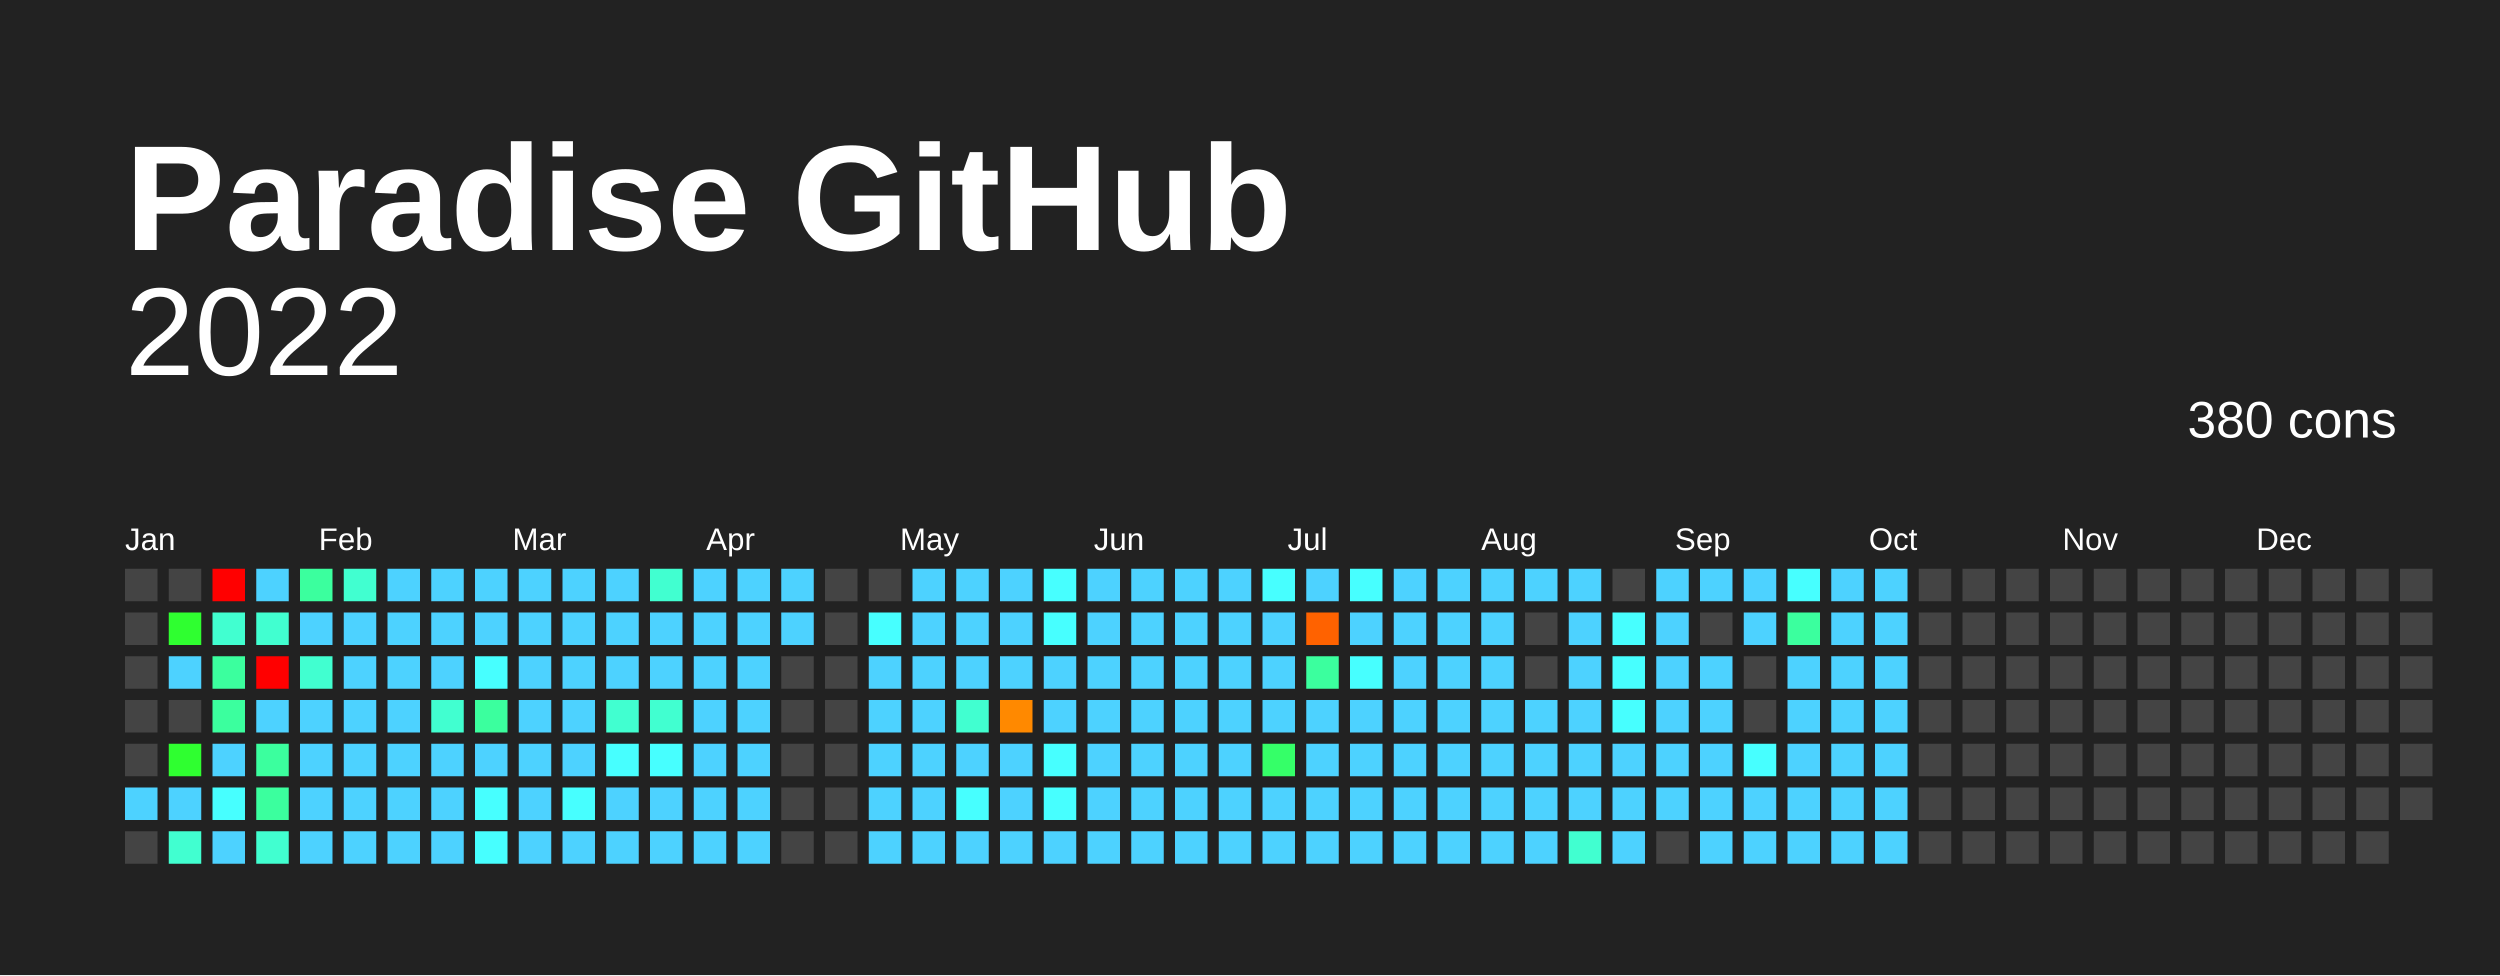
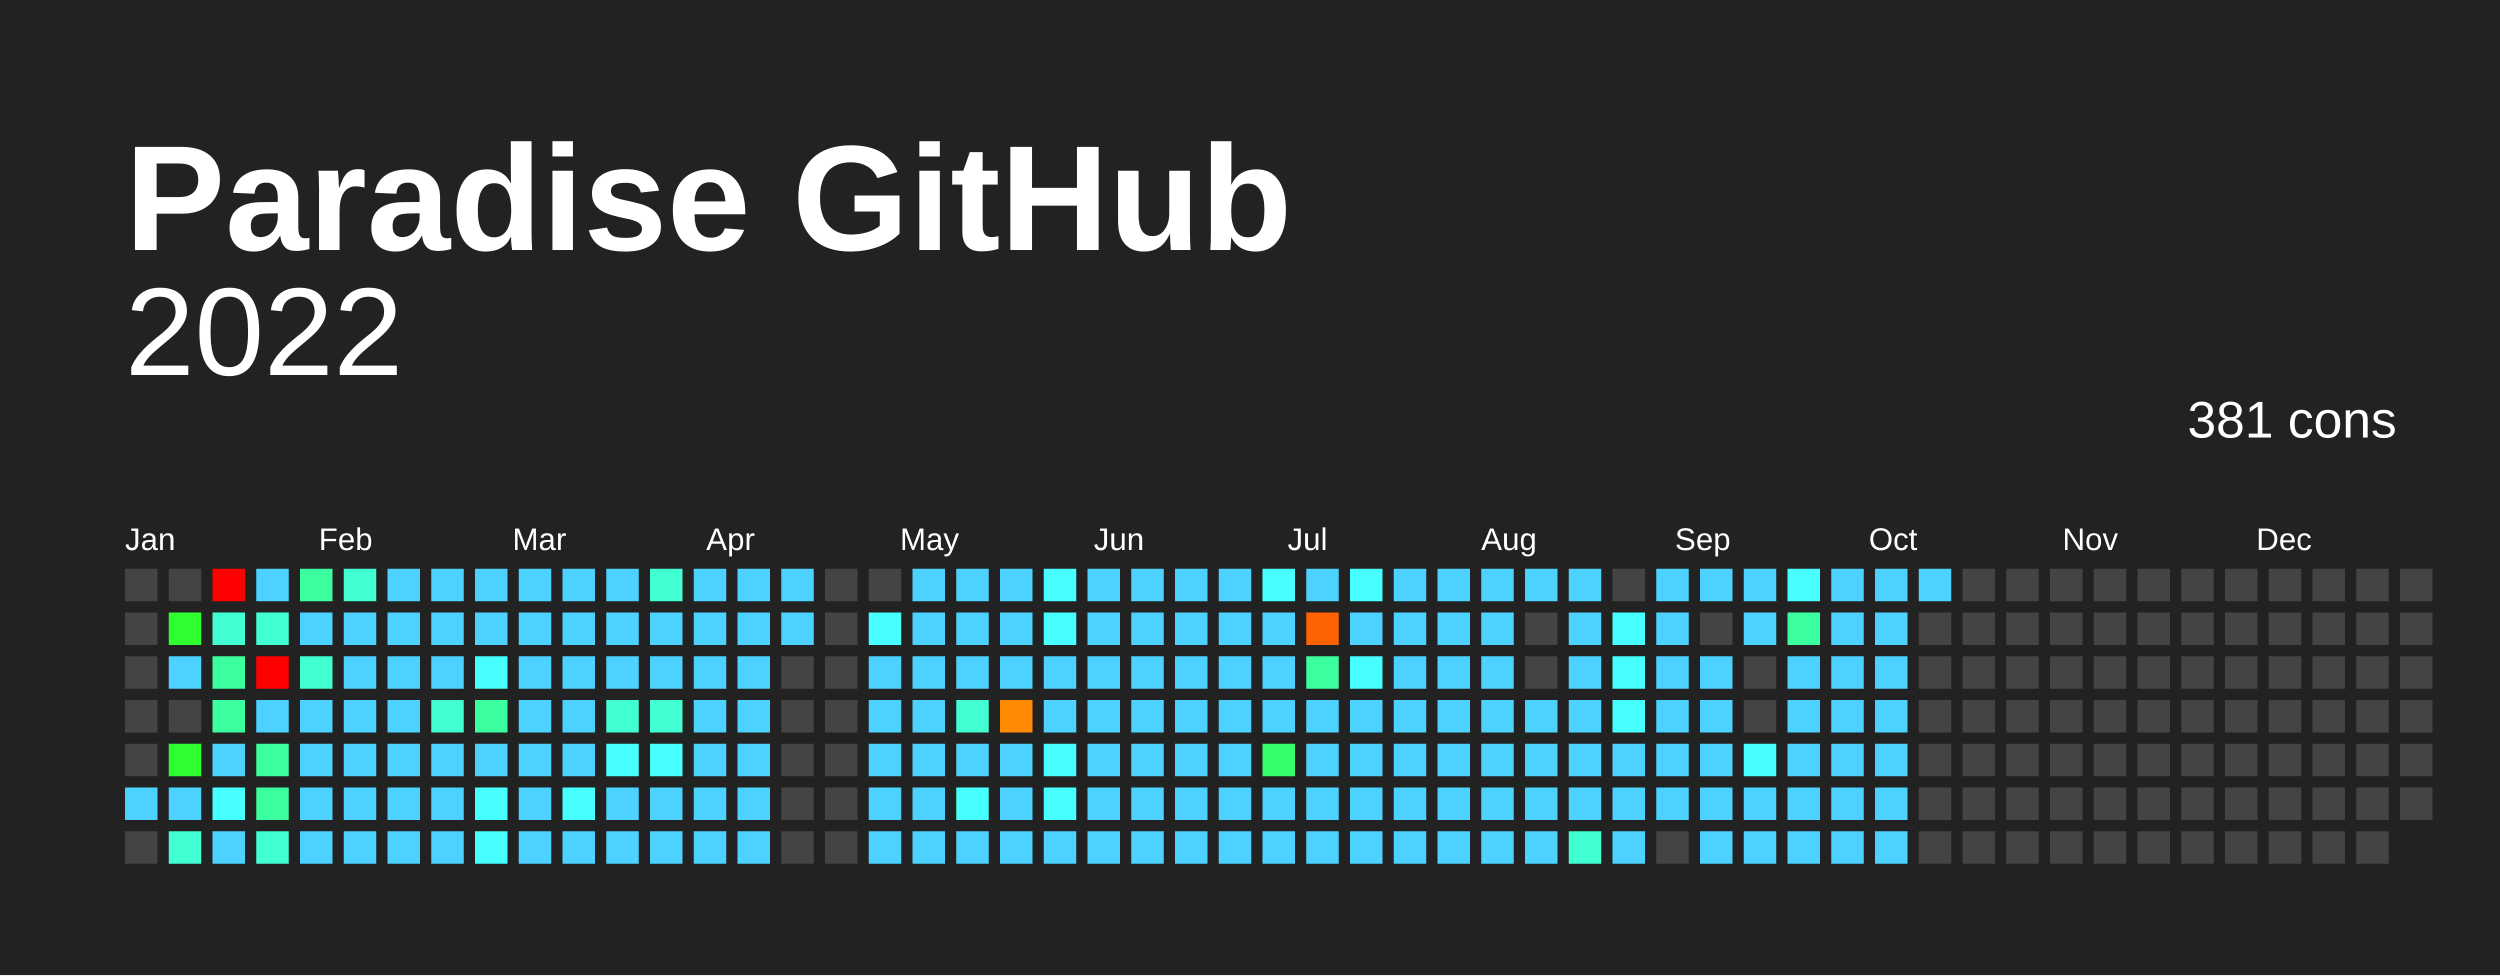
<svg xmlns="http://www.w3.org/2000/svg" baseProfile="full" height="78mm" version="1.1" viewBox="0,0,200,78" width="200mm">
  <defs />
  <rect fill="#222222" height="78" width="200" x="0" y="0" />
  <text fill="#FFFFFF" style="font-size:12px; font-family:Arial; font-weight:bold;" x="10" y="20">Paradise GitHub</text>
  <text alignment-baseline="hanging" fill="#FFFFFF" style="font-size:10.0px; font-family:Arial;" x="10" y="30">2022</text>
-   <text alignment-baseline="hanging" fill="#FFFFFF" style="font-size:4.125px; font-family:Arial;" x="175" y="35">380 cons</text>
+   <text alignment-baseline="hanging" fill="#FFFFFF" style="font-size:4.125px; font-family:Arial;" x="175" y="35">381 cons</text>
  <text fill="#FFFFFF" style="font-size:2.5px; font-family:Arial" x="10.0" y="44">Jan</text>
  <text fill="#FFFFFF" style="font-size:2.5px; font-family:Arial" x="25.5" y="44">Feb</text>
  <text fill="#FFFFFF" style="font-size:2.5px; font-family:Arial" x="41.0" y="44">Mar</text>
  <text fill="#FFFFFF" style="font-size:2.5px; font-family:Arial" x="56.5" y="44">Apr</text>
  <text fill="#FFFFFF" style="font-size:2.5px; font-family:Arial" x="72.0" y="44">May</text>
  <text fill="#FFFFFF" style="font-size:2.5px; font-family:Arial" x="87.5" y="44">Jun</text>
  <text fill="#FFFFFF" style="font-size:2.5px; font-family:Arial" x="103.0" y="44">Jul</text>
  <text fill="#FFFFFF" style="font-size:2.5px; font-family:Arial" x="118.5" y="44">Aug</text>
  <text fill="#FFFFFF" style="font-size:2.5px; font-family:Arial" x="134.0" y="44">Sep</text>
  <text fill="#FFFFFF" style="font-size:2.5px; font-family:Arial" x="149.5" y="44">Oct</text>
  <text fill="#FFFFFF" style="font-size:2.5px; font-family:Arial" x="165.0" y="44">Nov</text>
  <text fill="#FFFFFF" style="font-size:2.5px; font-family:Arial" x="180.5" y="44">Dec</text>
  <rect fill="#444444" height="2.6" width="2.6" x="10.0" y="45.5" />
  <rect fill="#444444" height="2.6" width="2.6" x="10.0" y="49.0" />
  <rect fill="#444444" height="2.6" width="2.6" x="10.0" y="52.5" />
  <rect fill="#444444" height="2.6" width="2.6" x="10.0" y="56.0" />
  <rect fill="#444444" height="2.6" width="2.6" x="10.0" y="59.5" />
  <rect fill="#4dd2ff" height="2.6" width="2.6" x="10.0" y="63.0" />
  <rect fill="#444444" height="2.6" width="2.6" x="10.0" y="66.5" />
  <rect fill="#444444" height="2.6" width="2.6" x="13.5" y="45.5" />
  <rect fill="#2fff30" height="2.6" width="2.6" x="13.5" y="49.0" />
  <rect fill="#4dd2ff" height="2.6" width="2.6" x="13.5" y="52.5" />
  <rect fill="#444444" height="2.6" width="2.6" x="13.5" y="56.0" />
  <rect fill="#2fff30" height="2.6" width="2.6" x="13.5" y="59.5" />
  <rect fill="#4dd2ff" height="2.6" width="2.6" x="13.5" y="63.0" />
  <rect fill="#41ffd0" height="2.6" width="2.6" x="13.5" y="66.5" />
  <rect fill="red" height="2.6" width="2.6" x="17.0" y="45.5" />
  <rect fill="#41ffd0" height="2.6" width="2.6" x="17.0" y="49.0" />
  <rect fill="#3bff9e" height="2.6" width="2.6" x="17.0" y="52.5" />
  <rect fill="#3bff9e" height="2.6" width="2.6" x="17.0" y="56.0" />
  <rect fill="#4dd2ff" height="2.6" width="2.6" x="17.0" y="59.5" />
  <rect fill="#47ffff" height="2.6" width="2.6" x="17.0" y="63.0" />
  <rect fill="#4dd2ff" height="2.6" width="2.6" x="17.0" y="66.5" />
  <rect fill="#4dd2ff" height="2.6" width="2.6" x="20.5" y="45.5" />
  <rect fill="#41ffd0" height="2.6" width="2.6" x="20.5" y="49.0" />
  <rect fill="red" height="2.6" width="2.6" x="20.5" y="52.5" />
  <rect fill="#4dd2ff" height="2.6" width="2.6" x="20.5" y="56.0" />
  <rect fill="#3bff9e" height="2.6" width="2.6" x="20.5" y="59.5" />
  <rect fill="#3bff9e" height="2.6" width="2.6" x="20.5" y="63.0" />
  <rect fill="#41ffd0" height="2.6" width="2.6" x="20.5" y="66.5" />
  <rect fill="#3bff9e" height="2.6" width="2.6" x="24.0" y="45.5" />
  <rect fill="#4dd2ff" height="2.6" width="2.6" x="24.0" y="49.0" />
  <rect fill="#41ffd0" height="2.6" width="2.6" x="24.0" y="52.5" />
  <rect fill="#4dd2ff" height="2.6" width="2.6" x="24.0" y="56.0" />
  <rect fill="#4dd2ff" height="2.6" width="2.6" x="24.0" y="59.5" />
  <rect fill="#4dd2ff" height="2.6" width="2.6" x="24.0" y="63.0" />
  <rect fill="#4dd2ff" height="2.6" width="2.6" x="24.0" y="66.5" />
  <rect fill="#41ffd0" height="2.6" width="2.6" x="27.5" y="45.5" />
  <rect fill="#4dd2ff" height="2.6" width="2.6" x="27.5" y="49.0" />
  <rect fill="#4dd2ff" height="2.6" width="2.6" x="27.5" y="52.5" />
  <rect fill="#4dd2ff" height="2.6" width="2.6" x="27.5" y="56.0" />
  <rect fill="#4dd2ff" height="2.6" width="2.6" x="27.5" y="59.5" />
  <rect fill="#4dd2ff" height="2.6" width="2.6" x="27.5" y="63.0" />
  <rect fill="#4dd2ff" height="2.6" width="2.6" x="27.5" y="66.5" />
  <rect fill="#4dd2ff" height="2.6" width="2.6" x="31.0" y="45.5" />
  <rect fill="#4dd2ff" height="2.6" width="2.6" x="31.0" y="49.0" />
  <rect fill="#4dd2ff" height="2.6" width="2.6" x="31.0" y="52.5" />
  <rect fill="#4dd2ff" height="2.6" width="2.6" x="31.0" y="56.0" />
  <rect fill="#4dd2ff" height="2.6" width="2.6" x="31.0" y="59.5" />
  <rect fill="#4dd2ff" height="2.6" width="2.6" x="31.0" y="63.0" />
  <rect fill="#4dd2ff" height="2.6" width="2.6" x="31.0" y="66.5" />
  <rect fill="#4dd2ff" height="2.6" width="2.6" x="34.5" y="45.5" />
  <rect fill="#4dd2ff" height="2.6" width="2.6" x="34.5" y="49.0" />
  <rect fill="#4dd2ff" height="2.6" width="2.6" x="34.5" y="52.5" />
  <rect fill="#41ffd0" height="2.6" width="2.6" x="34.5" y="56.0" />
  <rect fill="#4dd2ff" height="2.6" width="2.6" x="34.5" y="59.5" />
  <rect fill="#4dd2ff" height="2.6" width="2.6" x="34.5" y="63.0" />
  <rect fill="#4dd2ff" height="2.6" width="2.6" x="34.5" y="66.5" />
  <rect fill="#4dd2ff" height="2.6" width="2.6" x="38.0" y="45.5" />
  <rect fill="#4dd2ff" height="2.6" width="2.6" x="38.0" y="49.0" />
  <rect fill="#47ffff" height="2.6" width="2.6" x="38.0" y="52.5" />
  <rect fill="#3bff9e" height="2.6" width="2.6" x="38.0" y="56.0" />
  <rect fill="#4dd2ff" height="2.6" width="2.6" x="38.0" y="59.5" />
  <rect fill="#47ffff" height="2.6" width="2.6" x="38.0" y="63.0" />
  <rect fill="#47ffff" height="2.6" width="2.6" x="38.0" y="66.5" />
  <rect fill="#4dd2ff" height="2.6" width="2.6" x="41.5" y="45.5" />
  <rect fill="#4dd2ff" height="2.6" width="2.6" x="41.5" y="49.0" />
  <rect fill="#4dd2ff" height="2.6" width="2.6" x="41.5" y="52.5" />
  <rect fill="#4dd2ff" height="2.6" width="2.6" x="41.5" y="56.0" />
  <rect fill="#4dd2ff" height="2.6" width="2.6" x="41.5" y="59.5" />
  <rect fill="#4dd2ff" height="2.6" width="2.6" x="41.5" y="63.0" />
  <rect fill="#4dd2ff" height="2.6" width="2.6" x="41.5" y="66.5" />
  <rect fill="#4dd2ff" height="2.6" width="2.6" x="45.0" y="45.5" />
  <rect fill="#4dd2ff" height="2.6" width="2.6" x="45.0" y="49.0" />
  <rect fill="#4dd2ff" height="2.6" width="2.6" x="45.0" y="52.5" />
  <rect fill="#4dd2ff" height="2.6" width="2.6" x="45.0" y="56.0" />
  <rect fill="#4dd2ff" height="2.6" width="2.6" x="45.0" y="59.5" />
  <rect fill="#47ffff" height="2.6" width="2.6" x="45.0" y="63.0" />
  <rect fill="#4dd2ff" height="2.6" width="2.6" x="45.0" y="66.5" />
  <rect fill="#4dd2ff" height="2.6" width="2.6" x="48.5" y="45.5" />
  <rect fill="#4dd2ff" height="2.6" width="2.6" x="48.5" y="49.0" />
  <rect fill="#4dd2ff" height="2.6" width="2.6" x="48.5" y="52.5" />
  <rect fill="#41ffd0" height="2.6" width="2.6" x="48.5" y="56.0" />
  <rect fill="#47ffff" height="2.6" width="2.6" x="48.5" y="59.5" />
  <rect fill="#4dd2ff" height="2.6" width="2.6" x="48.5" y="63.0" />
  <rect fill="#4dd2ff" height="2.6" width="2.6" x="48.5" y="66.5" />
  <rect fill="#41ffd0" height="2.6" width="2.6" x="52.0" y="45.5" />
  <rect fill="#4dd2ff" height="2.6" width="2.6" x="52.0" y="49.0" />
  <rect fill="#4dd2ff" height="2.6" width="2.6" x="52.0" y="52.5" />
  <rect fill="#41ffd0" height="2.6" width="2.6" x="52.0" y="56.0" />
  <rect fill="#47ffff" height="2.6" width="2.6" x="52.0" y="59.5" />
  <rect fill="#4dd2ff" height="2.6" width="2.6" x="52.0" y="63.0" />
  <rect fill="#4dd2ff" height="2.6" width="2.6" x="52.0" y="66.5" />
  <rect fill="#4dd2ff" height="2.6" width="2.6" x="55.5" y="45.5" />
  <rect fill="#4dd2ff" height="2.6" width="2.6" x="55.5" y="49.0" />
  <rect fill="#4dd2ff" height="2.6" width="2.6" x="55.5" y="52.5" />
  <rect fill="#4dd2ff" height="2.6" width="2.6" x="55.5" y="56.0" />
  <rect fill="#4dd2ff" height="2.6" width="2.6" x="55.5" y="59.5" />
  <rect fill="#4dd2ff" height="2.6" width="2.6" x="55.5" y="63.0" />
  <rect fill="#4dd2ff" height="2.6" width="2.6" x="55.5" y="66.5" />
  <rect fill="#4dd2ff" height="2.6" width="2.6" x="59.0" y="45.5" />
  <rect fill="#4dd2ff" height="2.6" width="2.6" x="59.0" y="49.0" />
  <rect fill="#4dd2ff" height="2.6" width="2.6" x="59.0" y="52.5" />
  <rect fill="#4dd2ff" height="2.6" width="2.6" x="59.0" y="56.0" />
  <rect fill="#4dd2ff" height="2.6" width="2.6" x="59.0" y="59.5" />
  <rect fill="#4dd2ff" height="2.6" width="2.6" x="59.0" y="63.0" />
  <rect fill="#4dd2ff" height="2.6" width="2.6" x="59.0" y="66.5" />
  <rect fill="#4dd2ff" height="2.6" width="2.6" x="62.5" y="45.5" />
  <rect fill="#4dd2ff" height="2.6" width="2.6" x="62.5" y="49.0" />
  <rect fill="#444444" height="2.6" width="2.6" x="62.5" y="52.5" />
  <rect fill="#444444" height="2.6" width="2.6" x="62.5" y="56.0" />
  <rect fill="#444444" height="2.6" width="2.6" x="62.5" y="59.5" />
  <rect fill="#444444" height="2.6" width="2.6" x="62.5" y="63.0" />
  <rect fill="#444444" height="2.6" width="2.6" x="62.5" y="66.5" />
  <rect fill="#444444" height="2.6" width="2.6" x="66.0" y="45.5" />
  <rect fill="#444444" height="2.6" width="2.6" x="66.0" y="49.0" />
  <rect fill="#444444" height="2.6" width="2.6" x="66.0" y="52.5" />
  <rect fill="#444444" height="2.6" width="2.6" x="66.0" y="56.0" />
  <rect fill="#444444" height="2.6" width="2.6" x="66.0" y="59.5" />
  <rect fill="#444444" height="2.6" width="2.6" x="66.0" y="63.0" />
  <rect fill="#444444" height="2.6" width="2.6" x="66.0" y="66.5" />
  <rect fill="#444444" height="2.6" width="2.6" x="69.5" y="45.5" />
  <rect fill="#47ffff" height="2.6" width="2.6" x="69.5" y="49.0" />
  <rect fill="#4dd2ff" height="2.6" width="2.6" x="69.5" y="52.5" />
  <rect fill="#4dd2ff" height="2.6" width="2.6" x="69.5" y="56.0" />
  <rect fill="#4dd2ff" height="2.6" width="2.6" x="69.5" y="59.5" />
  <rect fill="#4dd2ff" height="2.6" width="2.6" x="69.5" y="63.0" />
  <rect fill="#4dd2ff" height="2.6" width="2.6" x="69.5" y="66.5" />
  <rect fill="#4dd2ff" height="2.6" width="2.6" x="73.0" y="45.5" />
  <rect fill="#4dd2ff" height="2.6" width="2.6" x="73.0" y="49.0" />
  <rect fill="#4dd2ff" height="2.6" width="2.6" x="73.0" y="52.5" />
  <rect fill="#4dd2ff" height="2.6" width="2.6" x="73.0" y="56.0" />
  <rect fill="#4dd2ff" height="2.6" width="2.6" x="73.0" y="59.5" />
  <rect fill="#4dd2ff" height="2.6" width="2.6" x="73.0" y="63.0" />
  <rect fill="#4dd2ff" height="2.6" width="2.6" x="73.0" y="66.5" />
  <rect fill="#4dd2ff" height="2.6" width="2.6" x="76.5" y="45.5" />
  <rect fill="#4dd2ff" height="2.6" width="2.6" x="76.5" y="49.0" />
  <rect fill="#4dd2ff" height="2.6" width="2.6" x="76.5" y="52.5" />
  <rect fill="#41ffd0" height="2.6" width="2.6" x="76.5" y="56.0" />
  <rect fill="#4dd2ff" height="2.6" width="2.6" x="76.5" y="59.5" />
  <rect fill="#47ffff" height="2.6" width="2.6" x="76.5" y="63.0" />
  <rect fill="#4dd2ff" height="2.6" width="2.6" x="76.5" y="66.5" />
  <rect fill="#4dd2ff" height="2.6" width="2.6" x="80.0" y="45.5" />
  <rect fill="#4dd2ff" height="2.6" width="2.6" x="80.0" y="49.0" />
  <rect fill="#4dd2ff" height="2.6" width="2.6" x="80.0" y="52.5" />
  <rect fill="#ff8900" height="2.6" width="2.6" x="80.0" y="56.0" />
  <rect fill="#4dd2ff" height="2.6" width="2.6" x="80.0" y="59.5" />
  <rect fill="#4dd2ff" height="2.6" width="2.6" x="80.0" y="63.0" />
  <rect fill="#4dd2ff" height="2.6" width="2.6" x="80.0" y="66.5" />
  <rect fill="#47ffff" height="2.6" width="2.6" x="83.5" y="45.5" />
  <rect fill="#47ffff" height="2.6" width="2.6" x="83.5" y="49.0" />
  <rect fill="#4dd2ff" height="2.6" width="2.6" x="83.5" y="52.5" />
  <rect fill="#4dd2ff" height="2.6" width="2.6" x="83.5" y="56.0" />
  <rect fill="#47ffff" height="2.6" width="2.6" x="83.5" y="59.5" />
  <rect fill="#47ffff" height="2.6" width="2.6" x="83.5" y="63.0" />
  <rect fill="#4dd2ff" height="2.6" width="2.6" x="83.5" y="66.5" />
  <rect fill="#4dd2ff" height="2.6" width="2.6" x="87.0" y="45.5" />
  <rect fill="#4dd2ff" height="2.6" width="2.6" x="87.0" y="49.0" />
  <rect fill="#4dd2ff" height="2.6" width="2.6" x="87.0" y="52.5" />
  <rect fill="#4dd2ff" height="2.6" width="2.6" x="87.0" y="56.0" />
  <rect fill="#4dd2ff" height="2.6" width="2.6" x="87.0" y="59.5" />
  <rect fill="#4dd2ff" height="2.6" width="2.6" x="87.0" y="63.0" />
  <rect fill="#4dd2ff" height="2.6" width="2.6" x="87.0" y="66.5" />
  <rect fill="#4dd2ff" height="2.6" width="2.6" x="90.5" y="45.5" />
  <rect fill="#4dd2ff" height="2.6" width="2.6" x="90.5" y="49.0" />
  <rect fill="#4dd2ff" height="2.6" width="2.6" x="90.5" y="52.5" />
  <rect fill="#4dd2ff" height="2.6" width="2.6" x="90.5" y="56.0" />
  <rect fill="#4dd2ff" height="2.6" width="2.6" x="90.5" y="59.5" />
  <rect fill="#4dd2ff" height="2.6" width="2.6" x="90.5" y="63.0" />
  <rect fill="#4dd2ff" height="2.6" width="2.6" x="90.5" y="66.5" />
  <rect fill="#4dd2ff" height="2.6" width="2.6" x="94.0" y="45.5" />
  <rect fill="#4dd2ff" height="2.6" width="2.6" x="94.0" y="49.0" />
  <rect fill="#4dd2ff" height="2.6" width="2.6" x="94.0" y="52.5" />
  <rect fill="#4dd2ff" height="2.6" width="2.6" x="94.0" y="56.0" />
  <rect fill="#4dd2ff" height="2.6" width="2.6" x="94.0" y="59.5" />
  <rect fill="#4dd2ff" height="2.6" width="2.6" x="94.0" y="63.0" />
  <rect fill="#4dd2ff" height="2.6" width="2.6" x="94.0" y="66.5" />
  <rect fill="#4dd2ff" height="2.6" width="2.6" x="97.5" y="45.5" />
  <rect fill="#4dd2ff" height="2.6" width="2.6" x="97.5" y="49.0" />
  <rect fill="#4dd2ff" height="2.6" width="2.6" x="97.5" y="52.5" />
  <rect fill="#4dd2ff" height="2.6" width="2.6" x="97.5" y="56.0" />
  <rect fill="#4dd2ff" height="2.6" width="2.6" x="97.5" y="59.5" />
  <rect fill="#4dd2ff" height="2.6" width="2.6" x="97.5" y="63.0" />
  <rect fill="#4dd2ff" height="2.6" width="2.6" x="97.5" y="66.5" />
  <rect fill="#47ffff" height="2.6" width="2.6" x="101.0" y="45.5" />
  <rect fill="#4dd2ff" height="2.6" width="2.6" x="101.0" y="49.0" />
  <rect fill="#4dd2ff" height="2.6" width="2.6" x="101.0" y="52.5" />
  <rect fill="#4dd2ff" height="2.6" width="2.6" x="101.0" y="56.0" />
  <rect fill="#35ff68" height="2.6" width="2.6" x="101.0" y="59.5" />
  <rect fill="#4dd2ff" height="2.6" width="2.6" x="101.0" y="63.0" />
  <rect fill="#4dd2ff" height="2.6" width="2.6" x="101.0" y="66.5" />
  <rect fill="#4dd2ff" height="2.6" width="2.6" x="104.5" y="45.5" />
  <rect fill="#ff6200" height="2.6" width="2.6" x="104.5" y="49.0" />
  <rect fill="#3bff9e" height="2.6" width="2.6" x="104.5" y="52.5" />
  <rect fill="#4dd2ff" height="2.6" width="2.6" x="104.5" y="56.0" />
  <rect fill="#4dd2ff" height="2.6" width="2.6" x="104.5" y="59.5" />
  <rect fill="#4dd2ff" height="2.6" width="2.6" x="104.5" y="63.0" />
  <rect fill="#4dd2ff" height="2.6" width="2.6" x="104.5" y="66.5" />
  <rect fill="#47ffff" height="2.6" width="2.6" x="108.0" y="45.5" />
  <rect fill="#4dd2ff" height="2.6" width="2.6" x="108.0" y="49.0" />
  <rect fill="#47ffff" height="2.6" width="2.6" x="108.0" y="52.5" />
  <rect fill="#4dd2ff" height="2.6" width="2.6" x="108.0" y="56.0" />
  <rect fill="#4dd2ff" height="2.6" width="2.6" x="108.0" y="59.5" />
  <rect fill="#4dd2ff" height="2.6" width="2.6" x="108.0" y="63.0" />
  <rect fill="#4dd2ff" height="2.6" width="2.6" x="108.0" y="66.5" />
  <rect fill="#4dd2ff" height="2.6" width="2.6" x="111.5" y="45.5" />
  <rect fill="#4dd2ff" height="2.6" width="2.6" x="111.5" y="49.0" />
  <rect fill="#4dd2ff" height="2.6" width="2.6" x="111.5" y="52.5" />
  <rect fill="#4dd2ff" height="2.6" width="2.6" x="111.5" y="56.0" />
  <rect fill="#4dd2ff" height="2.6" width="2.6" x="111.5" y="59.5" />
  <rect fill="#4dd2ff" height="2.6" width="2.6" x="111.5" y="63.0" />
  <rect fill="#4dd2ff" height="2.6" width="2.6" x="111.5" y="66.5" />
  <rect fill="#4dd2ff" height="2.6" width="2.6" x="115.0" y="45.5" />
  <rect fill="#4dd2ff" height="2.6" width="2.6" x="115.0" y="49.0" />
  <rect fill="#4dd2ff" height="2.6" width="2.6" x="115.0" y="52.5" />
  <rect fill="#4dd2ff" height="2.6" width="2.6" x="115.0" y="56.0" />
  <rect fill="#4dd2ff" height="2.6" width="2.6" x="115.0" y="59.5" />
  <rect fill="#4dd2ff" height="2.6" width="2.6" x="115.0" y="63.0" />
  <rect fill="#4dd2ff" height="2.6" width="2.6" x="115.0" y="66.5" />
  <rect fill="#4dd2ff" height="2.6" width="2.6" x="118.5" y="45.5" />
  <rect fill="#4dd2ff" height="2.6" width="2.6" x="118.5" y="49.0" />
  <rect fill="#4dd2ff" height="2.6" width="2.6" x="118.5" y="52.5" />
  <rect fill="#4dd2ff" height="2.6" width="2.6" x="118.5" y="56.0" />
  <rect fill="#4dd2ff" height="2.6" width="2.6" x="118.5" y="59.5" />
  <rect fill="#4dd2ff" height="2.6" width="2.6" x="118.5" y="63.0" />
  <rect fill="#4dd2ff" height="2.6" width="2.6" x="118.5" y="66.5" />
  <rect fill="#4dd2ff" height="2.6" width="2.6" x="122.0" y="45.5" />
  <rect fill="#444444" height="2.6" width="2.6" x="122.0" y="49.0" />
  <rect fill="#444444" height="2.6" width="2.6" x="122.0" y="52.5" />
  <rect fill="#4dd2ff" height="2.6" width="2.6" x="122.0" y="56.0" />
  <rect fill="#4dd2ff" height="2.6" width="2.6" x="122.0" y="59.5" />
  <rect fill="#4dd2ff" height="2.6" width="2.6" x="122.0" y="63.0" />
  <rect fill="#4dd2ff" height="2.6" width="2.6" x="122.0" y="66.5" />
  <rect fill="#4dd2ff" height="2.6" width="2.6" x="125.5" y="45.5" />
  <rect fill="#4dd2ff" height="2.6" width="2.6" x="125.5" y="49.0" />
  <rect fill="#4dd2ff" height="2.6" width="2.6" x="125.5" y="52.5" />
  <rect fill="#4dd2ff" height="2.6" width="2.6" x="125.5" y="56.0" />
  <rect fill="#4dd2ff" height="2.6" width="2.6" x="125.5" y="59.5" />
  <rect fill="#4dd2ff" height="2.6" width="2.6" x="125.5" y="63.0" />
  <rect fill="#41ffd0" height="2.6" width="2.6" x="125.5" y="66.5" />
  <rect fill="#444444" height="2.6" width="2.6" x="129.0" y="45.5" />
  <rect fill="#47ffff" height="2.6" width="2.6" x="129.0" y="49.0" />
  <rect fill="#47ffff" height="2.6" width="2.6" x="129.0" y="52.5" />
  <rect fill="#47ffff" height="2.6" width="2.6" x="129.0" y="56.0" />
  <rect fill="#4dd2ff" height="2.6" width="2.6" x="129.0" y="59.5" />
  <rect fill="#4dd2ff" height="2.6" width="2.6" x="129.0" y="63.0" />
  <rect fill="#4dd2ff" height="2.6" width="2.6" x="129.0" y="66.5" />
  <rect fill="#4dd2ff" height="2.6" width="2.6" x="132.5" y="45.5" />
  <rect fill="#4dd2ff" height="2.6" width="2.6" x="132.5" y="49.0" />
  <rect fill="#4dd2ff" height="2.6" width="2.6" x="132.5" y="52.5" />
  <rect fill="#4dd2ff" height="2.6" width="2.6" x="132.5" y="56.0" />
  <rect fill="#4dd2ff" height="2.6" width="2.6" x="132.5" y="59.5" />
  <rect fill="#4dd2ff" height="2.6" width="2.6" x="132.5" y="63.0" />
  <rect fill="#444444" height="2.6" width="2.6" x="132.5" y="66.5" />
  <rect fill="#4dd2ff" height="2.6" width="2.6" x="136.0" y="45.5" />
  <rect fill="#444444" height="2.6" width="2.6" x="136.0" y="49.0" />
  <rect fill="#4dd2ff" height="2.6" width="2.6" x="136.0" y="52.5" />
  <rect fill="#4dd2ff" height="2.6" width="2.6" x="136.0" y="56.0" />
  <rect fill="#4dd2ff" height="2.6" width="2.6" x="136.0" y="59.5" />
  <rect fill="#4dd2ff" height="2.6" width="2.6" x="136.0" y="63.0" />
  <rect fill="#4dd2ff" height="2.6" width="2.6" x="136.0" y="66.5" />
  <rect fill="#4dd2ff" height="2.6" width="2.6" x="139.5" y="45.5" />
  <rect fill="#4dd2ff" height="2.6" width="2.6" x="139.5" y="49.0" />
  <rect fill="#444444" height="2.6" width="2.6" x="139.5" y="52.5" />
  <rect fill="#444444" height="2.6" width="2.6" x="139.5" y="56.0" />
  <rect fill="#47ffff" height="2.6" width="2.6" x="139.5" y="59.5" />
  <rect fill="#4dd2ff" height="2.6" width="2.6" x="139.5" y="63.0" />
  <rect fill="#4dd2ff" height="2.6" width="2.6" x="139.5" y="66.5" />
  <rect fill="#47ffff" height="2.6" width="2.6" x="143.0" y="45.5" />
  <rect fill="#3bff9e" height="2.6" width="2.6" x="143.0" y="49.0" />
  <rect fill="#4dd2ff" height="2.6" width="2.6" x="143.0" y="52.5" />
  <rect fill="#4dd2ff" height="2.6" width="2.6" x="143.0" y="56.0" />
  <rect fill="#4dd2ff" height="2.6" width="2.6" x="143.0" y="59.5" />
  <rect fill="#4dd2ff" height="2.6" width="2.6" x="143.0" y="63.0" />
  <rect fill="#4dd2ff" height="2.6" width="2.6" x="143.0" y="66.5" />
  <rect fill="#4dd2ff" height="2.6" width="2.6" x="146.5" y="45.5" />
  <rect fill="#4dd2ff" height="2.6" width="2.6" x="146.5" y="49.0" />
  <rect fill="#4dd2ff" height="2.6" width="2.6" x="146.5" y="52.5" />
  <rect fill="#4dd2ff" height="2.6" width="2.6" x="146.5" y="56.0" />
  <rect fill="#4dd2ff" height="2.6" width="2.6" x="146.5" y="59.5" />
  <rect fill="#4dd2ff" height="2.6" width="2.6" x="146.5" y="63.0" />
  <rect fill="#4dd2ff" height="2.6" width="2.6" x="146.5" y="66.5" />
  <rect fill="#4dd2ff" height="2.6" width="2.6" x="150.0" y="45.5" />
  <rect fill="#4dd2ff" height="2.6" width="2.6" x="150.0" y="49.0" />
  <rect fill="#4dd2ff" height="2.6" width="2.6" x="150.0" y="52.5" />
  <rect fill="#4dd2ff" height="2.6" width="2.6" x="150.0" y="56.0" />
  <rect fill="#4dd2ff" height="2.6" width="2.6" x="150.0" y="59.5" />
  <rect fill="#4dd2ff" height="2.6" width="2.6" x="150.0" y="63.0" />
  <rect fill="#4dd2ff" height="2.6" width="2.6" x="150.0" y="66.5" />
-   <rect fill="#444444" height="2.6" width="2.6" x="153.5" y="45.5" />
+   <rect fill="#4dd2ff" height="2.6" width="2.6" x="153.5" y="45.5" />
  <rect fill="#444444" height="2.6" width="2.6" x="153.5" y="49.0" />
  <rect fill="#444444" height="2.6" width="2.6" x="153.5" y="52.5" />
  <rect fill="#444444" height="2.6" width="2.6" x="153.5" y="56.0" />
  <rect fill="#444444" height="2.6" width="2.6" x="153.5" y="59.5" />
  <rect fill="#444444" height="2.6" width="2.6" x="153.5" y="63.0" />
  <rect fill="#444444" height="2.6" width="2.6" x="153.5" y="66.5" />
  <rect fill="#444444" height="2.6" width="2.6" x="157.0" y="45.5" />
  <rect fill="#444444" height="2.6" width="2.6" x="157.0" y="49.0" />
  <rect fill="#444444" height="2.6" width="2.6" x="157.0" y="52.5" />
  <rect fill="#444444" height="2.6" width="2.6" x="157.0" y="56.0" />
  <rect fill="#444444" height="2.6" width="2.6" x="157.0" y="59.5" />
  <rect fill="#444444" height="2.6" width="2.6" x="157.0" y="63.0" />
  <rect fill="#444444" height="2.6" width="2.6" x="157.0" y="66.5" />
  <rect fill="#444444" height="2.6" width="2.6" x="160.5" y="45.5" />
  <rect fill="#444444" height="2.6" width="2.6" x="160.5" y="49.0" />
  <rect fill="#444444" height="2.6" width="2.6" x="160.5" y="52.5" />
  <rect fill="#444444" height="2.6" width="2.6" x="160.5" y="56.0" />
  <rect fill="#444444" height="2.6" width="2.6" x="160.5" y="59.5" />
  <rect fill="#444444" height="2.6" width="2.6" x="160.5" y="63.0" />
  <rect fill="#444444" height="2.6" width="2.6" x="160.5" y="66.5" />
  <rect fill="#444444" height="2.6" width="2.6" x="164.0" y="45.5" />
  <rect fill="#444444" height="2.6" width="2.6" x="164.0" y="49.0" />
  <rect fill="#444444" height="2.6" width="2.6" x="164.0" y="52.5" />
  <rect fill="#444444" height="2.6" width="2.6" x="164.0" y="56.0" />
  <rect fill="#444444" height="2.6" width="2.6" x="164.0" y="59.5" />
  <rect fill="#444444" height="2.6" width="2.6" x="164.0" y="63.0" />
  <rect fill="#444444" height="2.6" width="2.6" x="164.0" y="66.5" />
  <rect fill="#444444" height="2.6" width="2.6" x="167.5" y="45.5" />
  <rect fill="#444444" height="2.6" width="2.6" x="167.5" y="49.0" />
  <rect fill="#444444" height="2.6" width="2.6" x="167.5" y="52.5" />
  <rect fill="#444444" height="2.6" width="2.6" x="167.5" y="56.0" />
  <rect fill="#444444" height="2.6" width="2.6" x="167.5" y="59.5" />
  <rect fill="#444444" height="2.6" width="2.6" x="167.5" y="63.0" />
  <rect fill="#444444" height="2.6" width="2.6" x="167.5" y="66.5" />
  <rect fill="#444444" height="2.6" width="2.6" x="171.0" y="45.5" />
  <rect fill="#444444" height="2.6" width="2.6" x="171.0" y="49.0" />
  <rect fill="#444444" height="2.6" width="2.6" x="171.0" y="52.5" />
  <rect fill="#444444" height="2.6" width="2.6" x="171.0" y="56.0" />
  <rect fill="#444444" height="2.6" width="2.6" x="171.0" y="59.5" />
  <rect fill="#444444" height="2.6" width="2.6" x="171.0" y="63.0" />
  <rect fill="#444444" height="2.6" width="2.6" x="171.0" y="66.5" />
  <rect fill="#444444" height="2.6" width="2.6" x="174.5" y="45.5" />
  <rect fill="#444444" height="2.6" width="2.6" x="174.5" y="49.0" />
  <rect fill="#444444" height="2.6" width="2.6" x="174.5" y="52.5" />
  <rect fill="#444444" height="2.6" width="2.6" x="174.5" y="56.0" />
  <rect fill="#444444" height="2.6" width="2.6" x="174.5" y="59.5" />
  <rect fill="#444444" height="2.6" width="2.6" x="174.5" y="63.0" />
  <rect fill="#444444" height="2.6" width="2.6" x="174.5" y="66.5" />
  <rect fill="#444444" height="2.6" width="2.6" x="178.0" y="45.5" />
  <rect fill="#444444" height="2.6" width="2.6" x="178.0" y="49.0" />
  <rect fill="#444444" height="2.6" width="2.6" x="178.0" y="52.5" />
  <rect fill="#444444" height="2.6" width="2.6" x="178.0" y="56.0" />
  <rect fill="#444444" height="2.6" width="2.6" x="178.0" y="59.5" />
  <rect fill="#444444" height="2.6" width="2.6" x="178.0" y="63.0" />
  <rect fill="#444444" height="2.6" width="2.6" x="178.0" y="66.5" />
  <rect fill="#444444" height="2.6" width="2.6" x="181.5" y="45.5" />
  <rect fill="#444444" height="2.6" width="2.6" x="181.5" y="49.0" />
  <rect fill="#444444" height="2.6" width="2.6" x="181.5" y="52.5" />
  <rect fill="#444444" height="2.6" width="2.6" x="181.5" y="56.0" />
  <rect fill="#444444" height="2.6" width="2.6" x="181.5" y="59.5" />
  <rect fill="#444444" height="2.6" width="2.6" x="181.5" y="63.0" />
  <rect fill="#444444" height="2.6" width="2.6" x="181.5" y="66.5" />
  <rect fill="#444444" height="2.6" width="2.6" x="185.0" y="45.5" />
  <rect fill="#444444" height="2.6" width="2.6" x="185.0" y="49.0" />
  <rect fill="#444444" height="2.6" width="2.6" x="185.0" y="52.5" />
  <rect fill="#444444" height="2.6" width="2.6" x="185.0" y="56.0" />
  <rect fill="#444444" height="2.6" width="2.6" x="185.0" y="59.5" />
  <rect fill="#444444" height="2.6" width="2.6" x="185.0" y="63.0" />
  <rect fill="#444444" height="2.6" width="2.6" x="185.0" y="66.5" />
  <rect fill="#444444" height="2.6" width="2.6" x="188.5" y="45.5" />
  <rect fill="#444444" height="2.6" width="2.6" x="188.5" y="49.0" />
  <rect fill="#444444" height="2.6" width="2.6" x="188.5" y="52.5" />
  <rect fill="#444444" height="2.6" width="2.6" x="188.5" y="56.0" />
  <rect fill="#444444" height="2.6" width="2.6" x="188.5" y="59.5" />
  <rect fill="#444444" height="2.6" width="2.6" x="188.5" y="63.0" />
  <rect fill="#444444" height="2.6" width="2.6" x="188.5" y="66.5" />
  <rect fill="#444444" height="2.6" width="2.6" x="192.0" y="45.5" />
  <rect fill="#444444" height="2.6" width="2.6" x="192.0" y="49.0" />
  <rect fill="#444444" height="2.6" width="2.6" x="192.0" y="52.5" />
  <rect fill="#444444" height="2.6" width="2.6" x="192.0" y="56.0" />
  <rect fill="#444444" height="2.6" width="2.6" x="192.0" y="59.5" />
  <rect fill="#444444" height="2.6" width="2.6" x="192.0" y="63.0" />
</svg>
